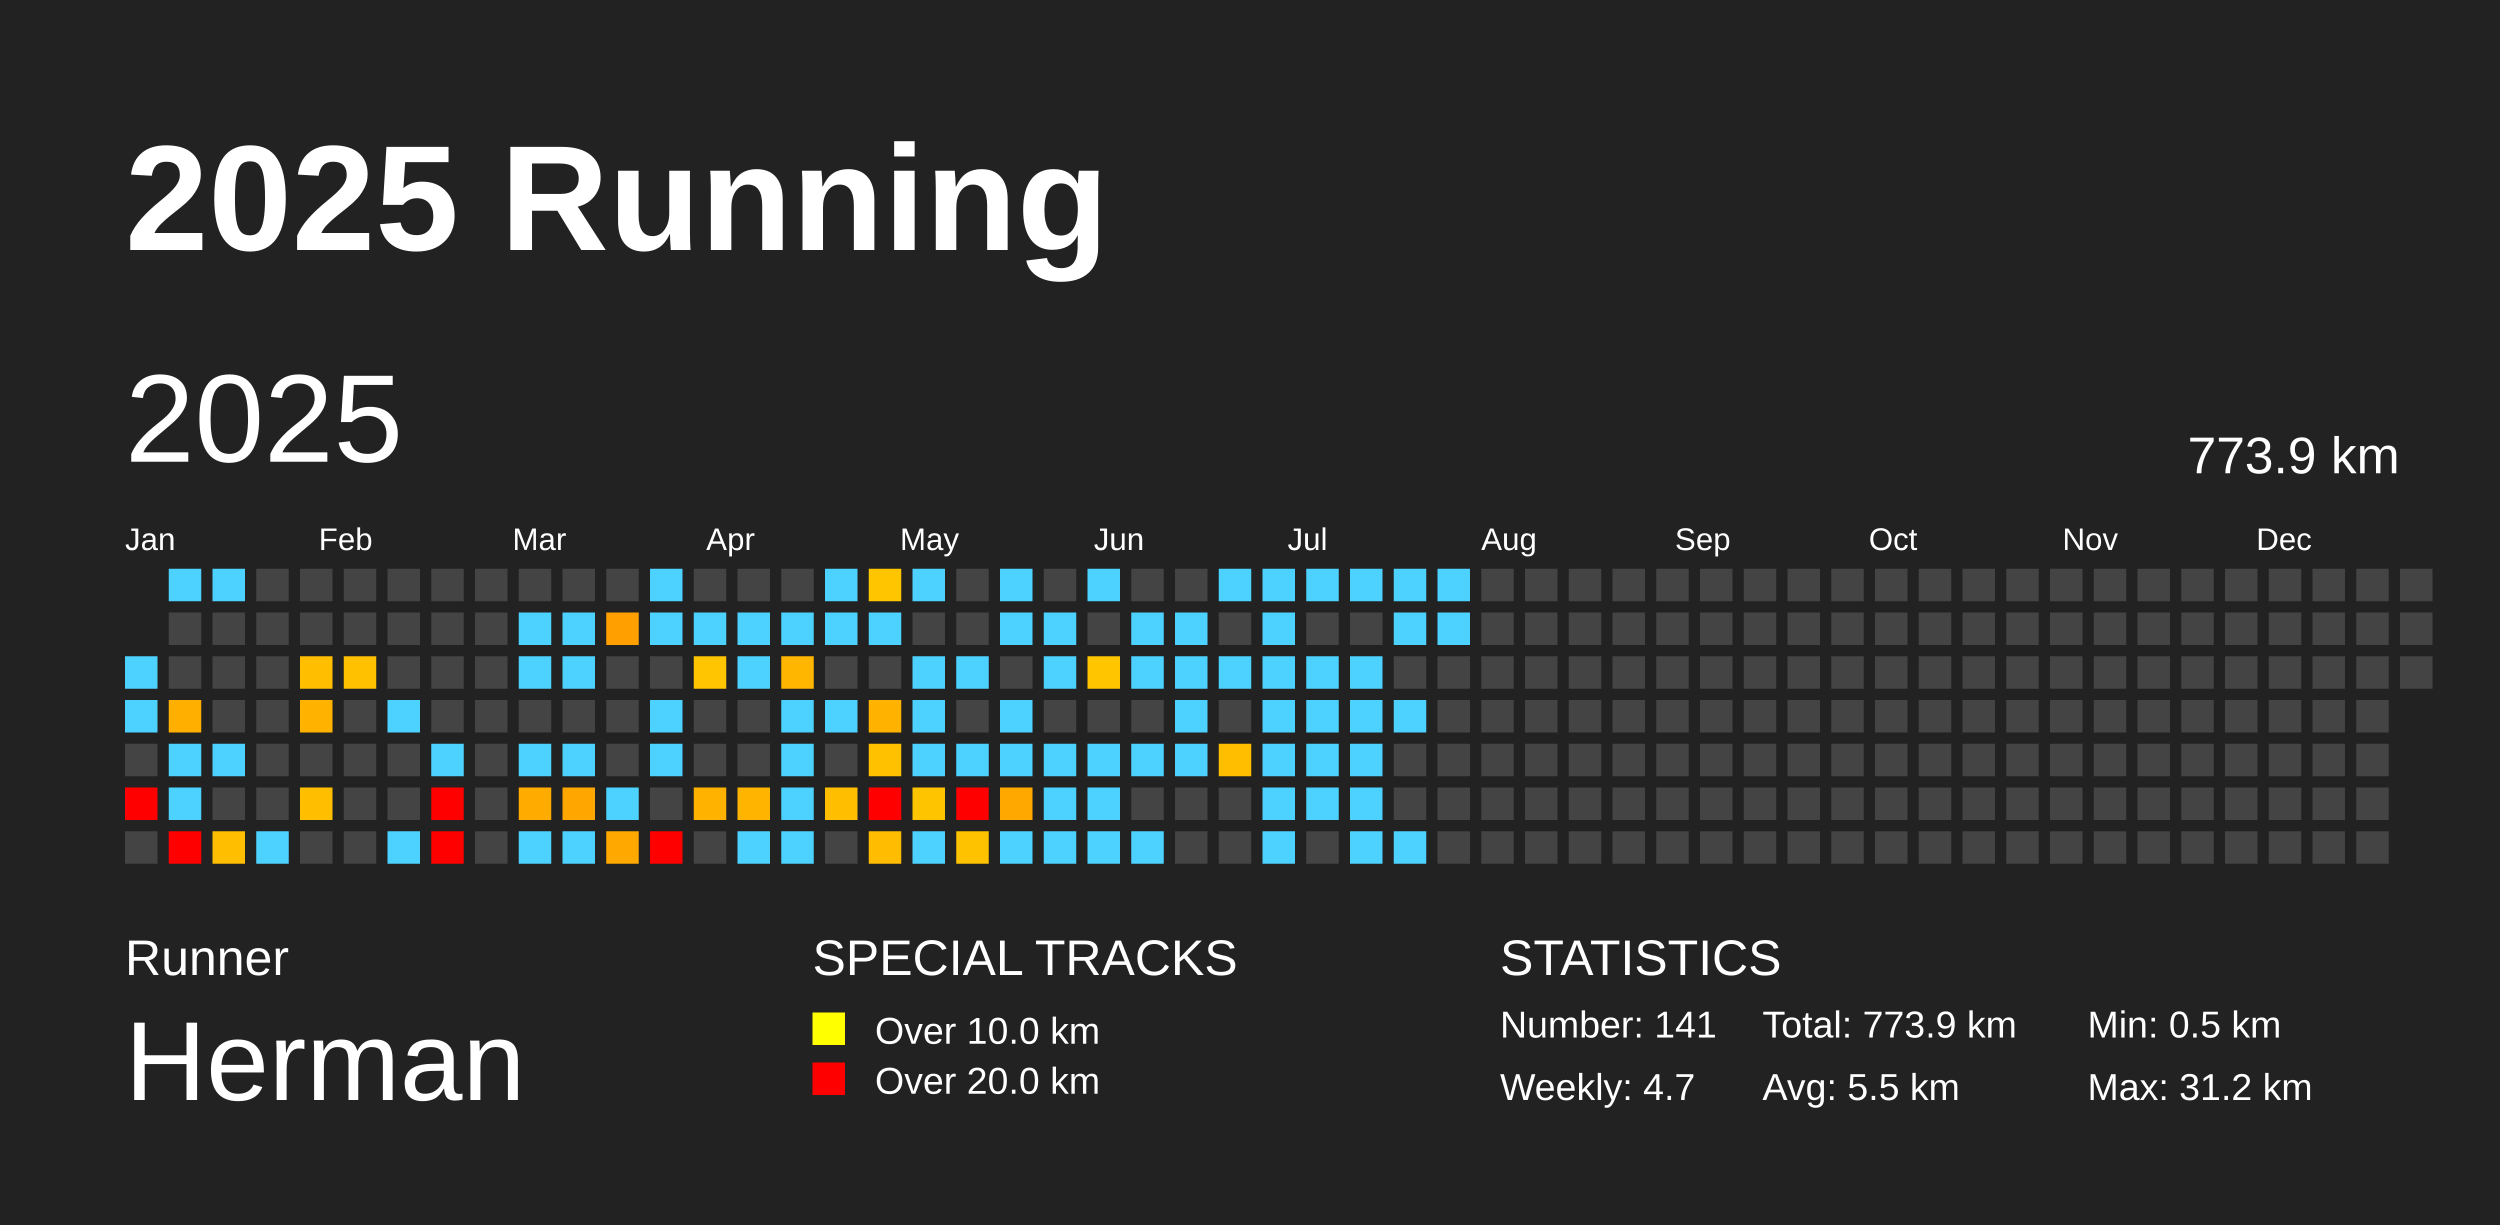
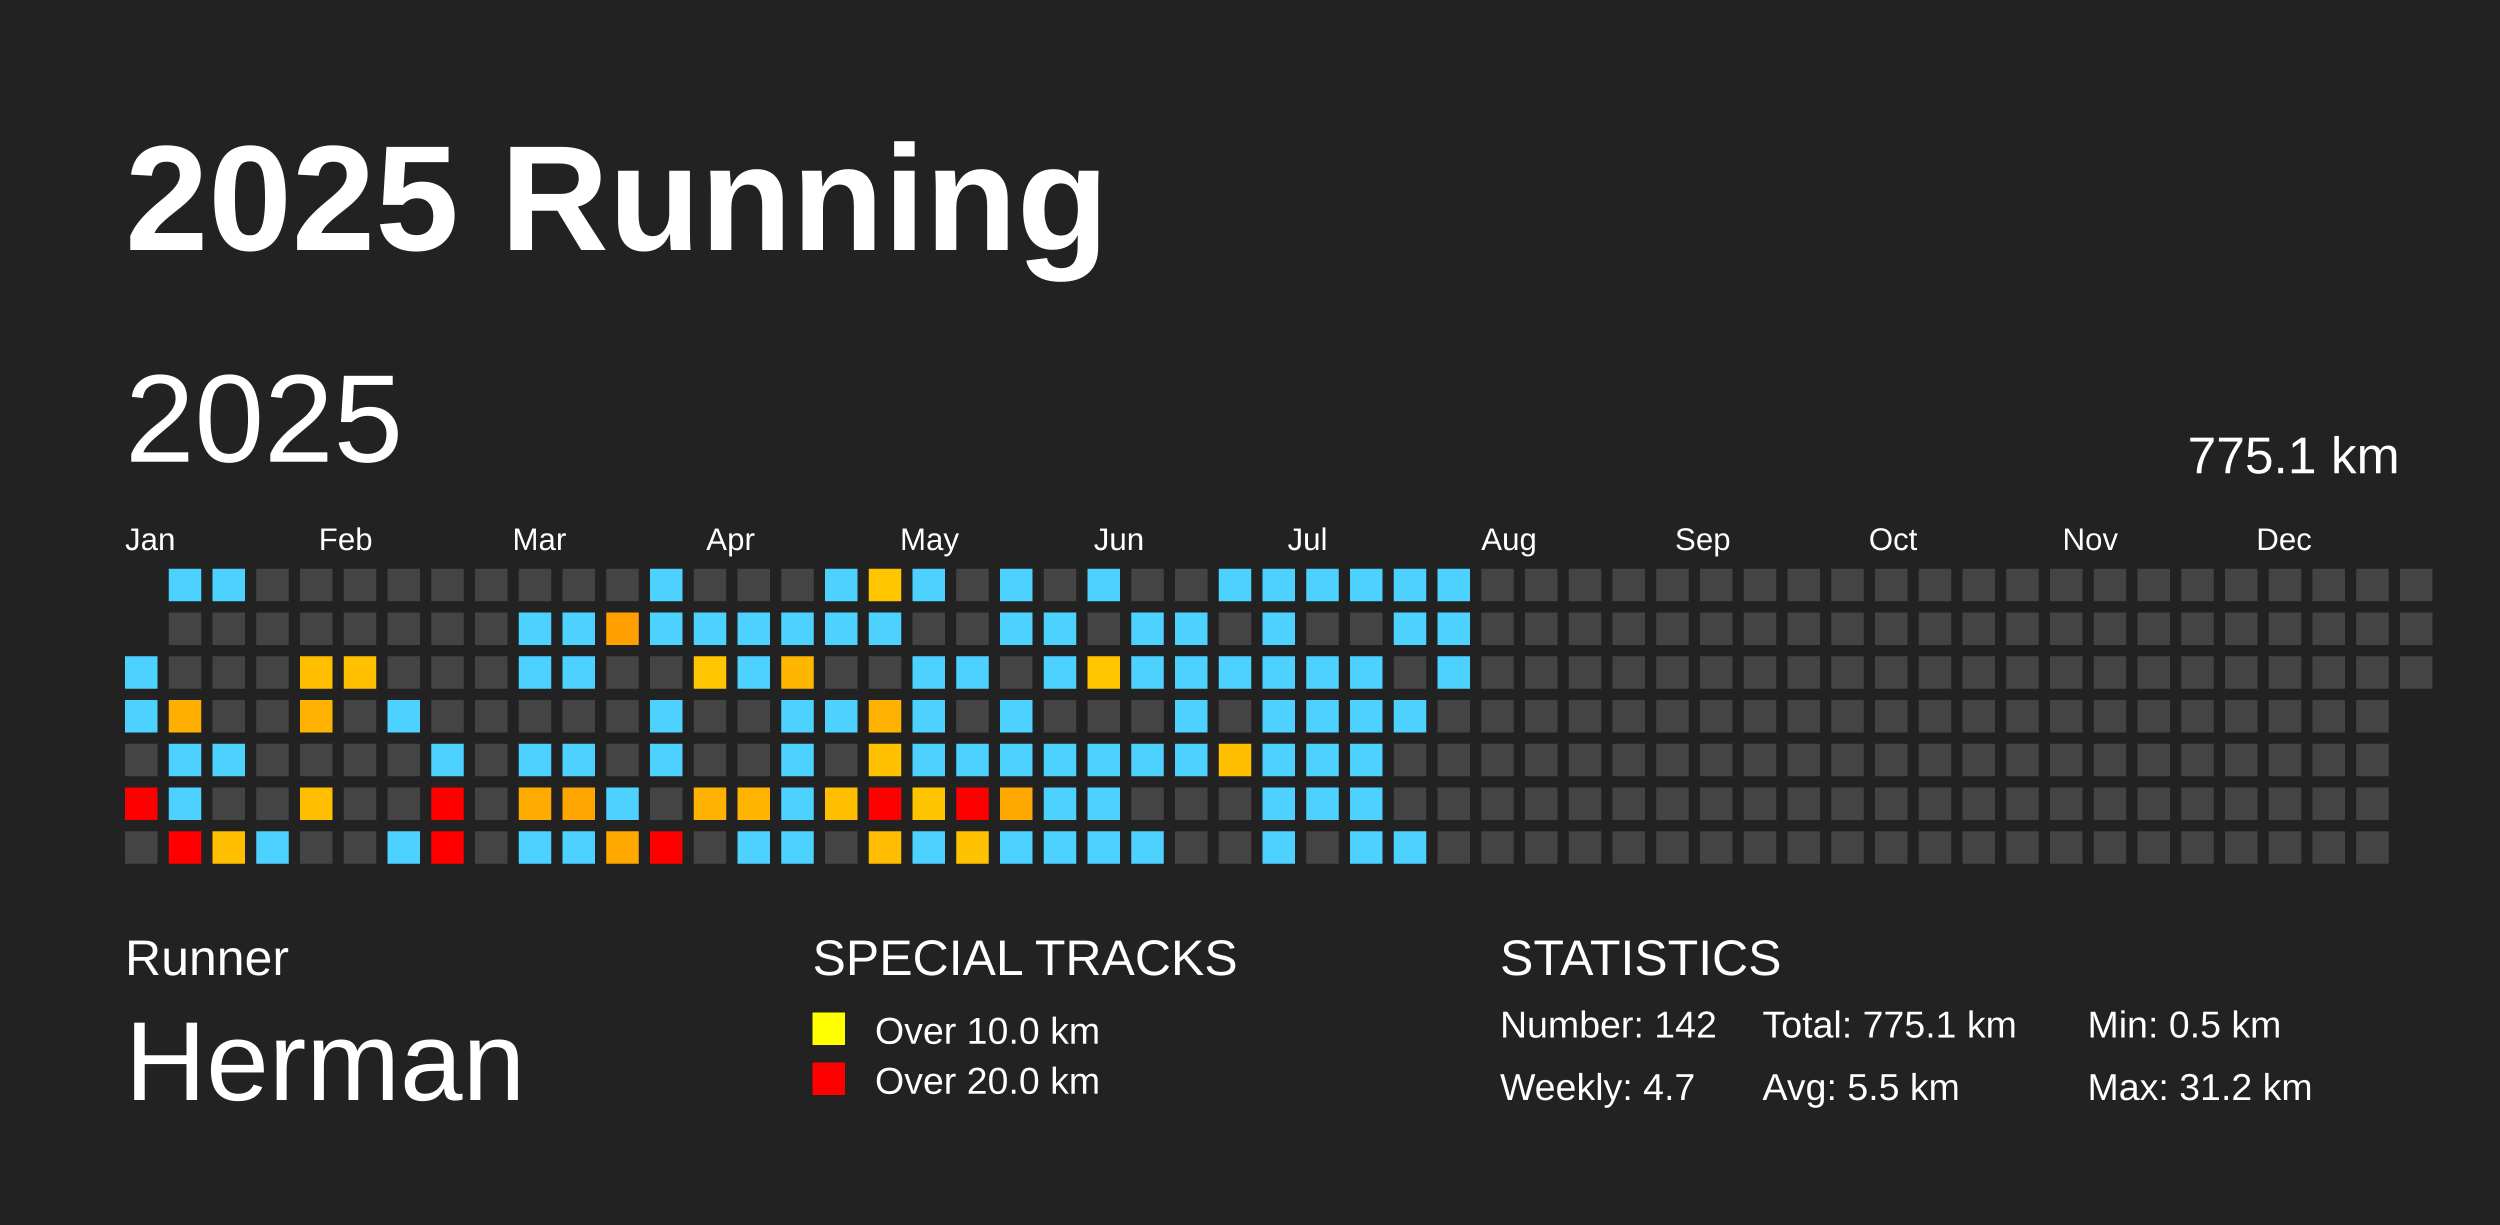
<svg xmlns="http://www.w3.org/2000/svg" baseProfile="full" height="98mm" version="1.1" viewBox="0,0,200,98" width="200mm">
  <defs />
  <rect fill="#222222" height="98" width="200" x="0" y="0" />
  <text fill="#FFFFFF" style="font-size:12px; font-family:Arial; font-weight:bold;" x="10" y="20">2025 Running</text>
  <text fill="#FFFFFF" style="font-size:4px; font-family:Arial" x="10" y="78">Runner</text>
  <text fill="#FFFFFF" style="font-size:9px; font-family:Arial" x="10" y="88">Herman</text>
  <text fill="#FFFFFF" style="font-size:4px; font-family:Arial" x="65" y="78">SPECIAL TRACKS</text>
  <rect fill="yellow" height="2.6" width="2.6" x="65" y="81" />
  <text fill="#FFFFFF" style="font-size:3px; font-family:Arial" x="70" y="83.5">Over 10.0 km</text>
  <rect fill="red" height="2.6" width="2.6" x="65" y="85" />
  <text fill="#FFFFFF" style="font-size:3px; font-family:Arial" x="70" y="87.5">Over 20.0 km</text>
  <text fill="#FFFFFF" style="font-size:4px; font-family:Arial" x="120" y="78">STATISTICS</text>
-   <text fill="#FFFFFF" style="font-size:3px; font-family:Arial" x="120" y="83">Number: 141</text>
+   <text fill="#FFFFFF" style="font-size:3px; font-family:Arial" x="120" y="83">Number: 142</text>
  <text fill="#FFFFFF" style="font-size:3px; font-family:Arial" x="120" y="88">Weekly: 4.7</text>
-   <text fill="#FFFFFF" style="font-size:3px; font-family:Arial" x="141" y="83">Total: 773.9 km</text>
+   <text fill="#FFFFFF" style="font-size:3px; font-family:Arial" x="141" y="83">Total: 775.1 km</text>
  <text fill="#FFFFFF" style="font-size:3px; font-family:Arial" x="141" y="88">Avg: 5.5 km</text>
  <text fill="#FFFFFF" style="font-size:3px; font-family:Arial" x="167" y="83">Min: 0.5 km</text>
  <text fill="#FFFFFF" style="font-size:3px; font-family:Arial" x="167" y="88">Max: 31.2 km</text>
  <text dominant-baseline="hanging" fill="#FFFFFF" style="font-size:10.0px; font-family:Arial;" x="10" y="30">2025</text>
-   <text dominant-baseline="hanging" fill="#FFFFFF" style="font-size:4.125px; font-family:Arial;" x="175" y="35">773.9 km</text>
+   <text dominant-baseline="hanging" fill="#FFFFFF" style="font-size:4.125px; font-family:Arial;" x="175" y="35">775.1 km</text>
  <text fill="#FFFFFF" style="font-size:2.5px; font-family:Arial" x="10.0" y="44">Jan</text>
  <text fill="#FFFFFF" style="font-size:2.5px; font-family:Arial" x="25.5" y="44">Feb</text>
  <text fill="#FFFFFF" style="font-size:2.5px; font-family:Arial" x="41.0" y="44">Mar</text>
  <text fill="#FFFFFF" style="font-size:2.5px; font-family:Arial" x="56.5" y="44">Apr</text>
  <text fill="#FFFFFF" style="font-size:2.5px; font-family:Arial" x="72.0" y="44">May</text>
  <text fill="#FFFFFF" style="font-size:2.5px; font-family:Arial" x="87.5" y="44">Jun</text>
  <text fill="#FFFFFF" style="font-size:2.5px; font-family:Arial" x="103.0" y="44">Jul</text>
  <text fill="#FFFFFF" style="font-size:2.5px; font-family:Arial" x="118.5" y="44">Aug</text>
  <text fill="#FFFFFF" style="font-size:2.5px; font-family:Arial" x="134.0" y="44">Sep</text>
  <text fill="#FFFFFF" style="font-size:2.5px; font-family:Arial" x="149.5" y="44">Oct</text>
  <text fill="#FFFFFF" style="font-size:2.5px; font-family:Arial" x="165.0" y="44">Nov</text>
  <text fill="#FFFFFF" style="font-size:2.5px; font-family:Arial" x="180.5" y="44">Dec</text>
  <rect fill="#4dd2ff" height="2.6" width="2.6" x="10.0" y="52.5" />
  <rect fill="#4dd2ff" height="2.6" width="2.6" x="10.0" y="56.0" />
  <rect fill="#444444" height="2.6" width="2.6" x="10.0" y="59.5" />
  <rect fill="red" height="2.6" width="2.6" x="10.0" y="63.0" />
  <rect fill="#444444" height="2.6" width="2.6" x="10.0" y="66.5" />
  <rect fill="#4dd2ff" height="2.6" width="2.6" x="13.5" y="45.5" />
  <rect fill="#444444" height="2.6" width="2.6" x="13.5" y="49.0" />
  <rect fill="#444444" height="2.6" width="2.6" x="13.5" y="52.5" />
  <rect fill="#ffaf00" height="2.6" width="2.6" x="13.5" y="56.0" />
  <rect fill="#4dd2ff" height="2.6" width="2.6" x="13.5" y="59.5" />
  <rect fill="#4dd2ff" height="2.6" width="2.6" x="13.5" y="63.0" />
  <rect fill="red" height="2.6" width="2.6" x="13.5" y="66.5" />
  <rect fill="#4dd2ff" height="2.6" width="2.6" x="17.0" y="45.5" />
  <rect fill="#444444" height="2.6" width="2.6" x="17.0" y="49.0" />
  <rect fill="#444444" height="2.6" width="2.6" x="17.0" y="52.5" />
  <rect fill="#444444" height="2.6" width="2.6" x="17.0" y="56.0" />
  <rect fill="#4dd2ff" height="2.6" width="2.6" x="17.0" y="59.5" />
  <rect fill="#444444" height="2.6" width="2.6" x="17.0" y="63.0" />
  <rect fill="#ffbe00" height="2.6" width="2.6" x="17.0" y="66.5" />
  <rect fill="#444444" height="2.6" width="2.6" x="20.5" y="45.5" />
  <rect fill="#444444" height="2.6" width="2.6" x="20.5" y="49.0" />
  <rect fill="#444444" height="2.6" width="2.6" x="20.5" y="52.5" />
  <rect fill="#444444" height="2.6" width="2.6" x="20.5" y="56.0" />
  <rect fill="#444444" height="2.6" width="2.6" x="20.5" y="59.5" />
  <rect fill="#444444" height="2.6" width="2.6" x="20.5" y="63.0" />
  <rect fill="#4dd2ff" height="2.6" width="2.6" x="20.5" y="66.5" />
  <rect fill="#444444" height="2.6" width="2.6" x="24.0" y="45.5" />
  <rect fill="#444444" height="2.6" width="2.6" x="24.0" y="49.0" />
  <rect fill="#ffbf00" height="2.6" width="2.6" x="24.0" y="52.5" />
  <rect fill="#ffb300" height="2.6" width="2.6" x="24.0" y="56.0" />
  <rect fill="#444444" height="2.6" width="2.6" x="24.0" y="59.5" />
  <rect fill="#ffbf00" height="2.6" width="2.6" x="24.0" y="63.0" />
  <rect fill="#444444" height="2.6" width="2.6" x="24.0" y="66.5" />
  <rect fill="#444444" height="2.6" width="2.6" x="27.5" y="45.5" />
  <rect fill="#444444" height="2.6" width="2.6" x="27.5" y="49.0" />
  <rect fill="#ffc100" height="2.6" width="2.6" x="27.5" y="52.5" />
  <rect fill="#444444" height="2.6" width="2.6" x="27.5" y="56.0" />
  <rect fill="#444444" height="2.6" width="2.6" x="27.5" y="59.5" />
  <rect fill="#444444" height="2.6" width="2.6" x="27.5" y="63.0" />
  <rect fill="#444444" height="2.6" width="2.6" x="27.5" y="66.5" />
  <rect fill="#444444" height="2.6" width="2.6" x="31.0" y="45.5" />
  <rect fill="#444444" height="2.6" width="2.6" x="31.0" y="49.0" />
  <rect fill="#444444" height="2.6" width="2.6" x="31.0" y="52.5" />
  <rect fill="#4dd2ff" height="2.6" width="2.6" x="31.0" y="56.0" />
  <rect fill="#444444" height="2.6" width="2.6" x="31.0" y="59.5" />
  <rect fill="#444444" height="2.6" width="2.6" x="31.0" y="63.0" />
  <rect fill="#4dd2ff" height="2.6" width="2.6" x="31.0" y="66.5" />
  <rect fill="#444444" height="2.6" width="2.6" x="34.5" y="45.5" />
  <rect fill="#444444" height="2.6" width="2.6" x="34.5" y="49.0" />
  <rect fill="#444444" height="2.6" width="2.6" x="34.5" y="52.5" />
  <rect fill="#444444" height="2.6" width="2.6" x="34.5" y="56.0" />
  <rect fill="#4dd2ff" height="2.6" width="2.6" x="34.5" y="59.5" />
  <rect fill="red" height="2.6" width="2.6" x="34.5" y="63.0" />
  <rect fill="red" height="2.6" width="2.6" x="34.5" y="66.5" />
  <rect fill="#444444" height="2.6" width="2.6" x="38.0" y="45.5" />
  <rect fill="#444444" height="2.6" width="2.6" x="38.0" y="49.0" />
  <rect fill="#444444" height="2.6" width="2.6" x="38.0" y="52.5" />
  <rect fill="#444444" height="2.6" width="2.6" x="38.0" y="56.0" />
  <rect fill="#444444" height="2.6" width="2.6" x="38.0" y="59.5" />
  <rect fill="#444444" height="2.6" width="2.6" x="38.0" y="63.0" />
  <rect fill="#444444" height="2.6" width="2.6" x="38.0" y="66.5" />
  <rect fill="#444444" height="2.6" width="2.6" x="41.5" y="45.5" />
  <rect fill="#4dd2ff" height="2.6" width="2.6" x="41.5" y="49.0" />
  <rect fill="#4dd2ff" height="2.6" width="2.6" x="41.5" y="52.5" />
  <rect fill="#444444" height="2.6" width="2.6" x="41.5" y="56.0" />
  <rect fill="#4dd2ff" height="2.6" width="2.6" x="41.5" y="59.5" />
  <rect fill="#ffab00" height="2.6" width="2.6" x="41.5" y="63.0" />
  <rect fill="#4dd2ff" height="2.6" width="2.6" x="41.5" y="66.5" />
  <rect fill="#444444" height="2.6" width="2.6" x="45.0" y="45.5" />
  <rect fill="#4dd2ff" height="2.6" width="2.6" x="45.0" y="49.0" />
  <rect fill="#4dd2ff" height="2.6" width="2.6" x="45.0" y="52.5" />
  <rect fill="#444444" height="2.6" width="2.6" x="45.0" y="56.0" />
  <rect fill="#4dd2ff" height="2.6" width="2.6" x="45.0" y="59.5" />
  <rect fill="#ffa600" height="2.6" width="2.6" x="45.0" y="63.0" />
  <rect fill="#4dd2ff" height="2.6" width="2.6" x="45.0" y="66.5" />
  <rect fill="#444444" height="2.6" width="2.6" x="48.5" y="45.5" />
  <rect fill="#ff9f00" height="2.6" width="2.6" x="48.5" y="49.0" />
  <rect fill="#444444" height="2.6" width="2.6" x="48.5" y="52.5" />
  <rect fill="#444444" height="2.6" width="2.6" x="48.5" y="56.0" />
  <rect fill="#444444" height="2.6" width="2.6" x="48.5" y="59.5" />
  <rect fill="#4dd2ff" height="2.6" width="2.6" x="48.5" y="63.0" />
  <rect fill="#ffa800" height="2.6" width="2.6" x="48.5" y="66.5" />
  <rect fill="#4dd2ff" height="2.6" width="2.6" x="52.0" y="45.5" />
  <rect fill="#4dd2ff" height="2.6" width="2.6" x="52.0" y="49.0" />
  <rect fill="#444444" height="2.6" width="2.6" x="52.0" y="52.5" />
  <rect fill="#4dd2ff" height="2.6" width="2.6" x="52.0" y="56.0" />
  <rect fill="#4dd2ff" height="2.6" width="2.6" x="52.0" y="59.5" />
  <rect fill="#444444" height="2.6" width="2.6" x="52.0" y="63.0" />
  <rect fill="red" height="2.6" width="2.6" x="52.0" y="66.5" />
  <rect fill="#444444" height="2.6" width="2.6" x="55.5" y="45.5" />
  <rect fill="#4dd2ff" height="2.6" width="2.6" x="55.5" y="49.0" />
  <rect fill="#ffc500" height="2.6" width="2.6" x="55.5" y="52.5" />
  <rect fill="#444444" height="2.6" width="2.6" x="55.5" y="56.0" />
  <rect fill="#444444" height="2.6" width="2.6" x="55.5" y="59.5" />
  <rect fill="#ffb300" height="2.6" width="2.6" x="55.5" y="63.0" />
  <rect fill="#444444" height="2.6" width="2.6" x="55.5" y="66.5" />
  <rect fill="#444444" height="2.6" width="2.6" x="59.0" y="45.5" />
  <rect fill="#4dd2ff" height="2.6" width="2.6" x="59.0" y="49.0" />
  <rect fill="#4dd2ff" height="2.6" width="2.6" x="59.0" y="52.5" />
  <rect fill="#444444" height="2.6" width="2.6" x="59.0" y="56.0" />
  <rect fill="#444444" height="2.6" width="2.6" x="59.0" y="59.5" />
  <rect fill="#ffb400" height="2.6" width="2.6" x="59.0" y="63.0" />
  <rect fill="#4dd2ff" height="2.6" width="2.6" x="59.0" y="66.5" />
  <rect fill="#444444" height="2.6" width="2.6" x="62.5" y="45.5" />
  <rect fill="#4dd2ff" height="2.6" width="2.6" x="62.5" y="49.0" />
  <rect fill="#ffb600" height="2.6" width="2.6" x="62.5" y="52.5" />
  <rect fill="#4dd2ff" height="2.6" width="2.6" x="62.5" y="56.0" />
  <rect fill="#4dd2ff" height="2.6" width="2.6" x="62.5" y="59.5" />
  <rect fill="#4dd2ff" height="2.6" width="2.6" x="62.5" y="63.0" />
  <rect fill="#4dd2ff" height="2.6" width="2.6" x="62.5" y="66.5" />
  <rect fill="#4dd2ff" height="2.6" width="2.6" x="66.0" y="45.5" />
  <rect fill="#4dd2ff" height="2.6" width="2.6" x="66.0" y="49.0" />
  <rect fill="#444444" height="2.6" width="2.6" x="66.0" y="52.5" />
  <rect fill="#4dd2ff" height="2.6" width="2.6" x="66.0" y="56.0" />
  <rect fill="#444444" height="2.6" width="2.6" x="66.0" y="59.5" />
  <rect fill="#ffbf00" height="2.6" width="2.6" x="66.0" y="63.0" />
  <rect fill="#444444" height="2.6" width="2.6" x="66.0" y="66.5" />
  <rect fill="#ffc600" height="2.6" width="2.6" x="69.5" y="45.5" />
  <rect fill="#4dd2ff" height="2.6" width="2.6" x="69.5" y="49.0" />
  <rect fill="#444444" height="2.6" width="2.6" x="69.5" y="52.5" />
  <rect fill="#ffb200" height="2.6" width="2.6" x="69.5" y="56.0" />
  <rect fill="#ffc100" height="2.6" width="2.6" x="69.5" y="59.5" />
  <rect fill="red" height="2.6" width="2.6" x="69.5" y="63.0" />
  <rect fill="#ffbc00" height="2.6" width="2.6" x="69.5" y="66.5" />
  <rect fill="#4dd2ff" height="2.6" width="2.6" x="73.0" y="45.5" />
  <rect fill="#444444" height="2.6" width="2.6" x="73.0" y="49.0" />
  <rect fill="#4dd2ff" height="2.6" width="2.6" x="73.0" y="52.5" />
  <rect fill="#4dd2ff" height="2.6" width="2.6" x="73.0" y="56.0" />
  <rect fill="#4dd2ff" height="2.6" width="2.6" x="73.0" y="59.5" />
  <rect fill="#ffc400" height="2.6" width="2.6" x="73.0" y="63.0" />
  <rect fill="#4dd2ff" height="2.6" width="2.6" x="73.0" y="66.5" />
  <rect fill="#444444" height="2.6" width="2.6" x="76.5" y="45.5" />
  <rect fill="#444444" height="2.6" width="2.6" x="76.5" y="49.0" />
  <rect fill="#4dd2ff" height="2.6" width="2.6" x="76.5" y="52.5" />
  <rect fill="#444444" height="2.6" width="2.6" x="76.5" y="56.0" />
  <rect fill="#4dd2ff" height="2.6" width="2.6" x="76.5" y="59.5" />
  <rect fill="red" height="2.6" width="2.6" x="76.5" y="63.0" />
  <rect fill="#ffc200" height="2.6" width="2.6" x="76.5" y="66.5" />
  <rect fill="#4dd2ff" height="2.6" width="2.6" x="80.0" y="45.5" />
  <rect fill="#4dd2ff" height="2.6" width="2.6" x="80.0" y="49.0" />
  <rect fill="#444444" height="2.6" width="2.6" x="80.0" y="52.5" />
  <rect fill="#4dd2ff" height="2.6" width="2.6" x="80.0" y="56.0" />
  <rect fill="#4dd2ff" height="2.6" width="2.6" x="80.0" y="59.5" />
  <rect fill="#ffa800" height="2.6" width="2.6" x="80.0" y="63.0" />
  <rect fill="#4dd2ff" height="2.6" width="2.6" x="80.0" y="66.5" />
  <rect fill="#444444" height="2.6" width="2.6" x="83.5" y="45.5" />
  <rect fill="#4dd2ff" height="2.6" width="2.6" x="83.5" y="49.0" />
  <rect fill="#4dd2ff" height="2.6" width="2.6" x="83.5" y="52.5" />
  <rect fill="#444444" height="2.6" width="2.6" x="83.5" y="56.0" />
  <rect fill="#4dd2ff" height="2.6" width="2.6" x="83.5" y="59.5" />
  <rect fill="#4dd2ff" height="2.6" width="2.6" x="83.5" y="63.0" />
  <rect fill="#4dd2ff" height="2.6" width="2.6" x="83.5" y="66.5" />
  <rect fill="#4dd2ff" height="2.6" width="2.6" x="87.0" y="45.5" />
  <rect fill="#444444" height="2.6" width="2.6" x="87.0" y="49.0" />
  <rect fill="#ffc600" height="2.6" width="2.6" x="87.0" y="52.5" />
  <rect fill="#444444" height="2.6" width="2.6" x="87.0" y="56.0" />
  <rect fill="#4dd2ff" height="2.6" width="2.6" x="87.0" y="59.5" />
  <rect fill="#4dd2ff" height="2.6" width="2.6" x="87.0" y="63.0" />
  <rect fill="#4dd2ff" height="2.6" width="2.6" x="87.0" y="66.5" />
  <rect fill="#444444" height="2.6" width="2.6" x="90.5" y="45.5" />
  <rect fill="#4dd2ff" height="2.6" width="2.6" x="90.5" y="49.0" />
  <rect fill="#4dd2ff" height="2.6" width="2.6" x="90.5" y="52.5" />
  <rect fill="#444444" height="2.6" width="2.6" x="90.5" y="56.0" />
  <rect fill="#4dd2ff" height="2.6" width="2.6" x="90.5" y="59.5" />
  <rect fill="#444444" height="2.6" width="2.6" x="90.5" y="63.0" />
  <rect fill="#4dd2ff" height="2.6" width="2.6" x="90.5" y="66.5" />
  <rect fill="#444444" height="2.6" width="2.6" x="94.0" y="45.5" />
  <rect fill="#4dd2ff" height="2.6" width="2.6" x="94.0" y="49.0" />
  <rect fill="#4dd2ff" height="2.6" width="2.6" x="94.0" y="52.5" />
  <rect fill="#4dd2ff" height="2.6" width="2.6" x="94.0" y="56.0" />
  <rect fill="#4dd2ff" height="2.6" width="2.6" x="94.0" y="59.5" />
  <rect fill="#444444" height="2.6" width="2.6" x="94.0" y="63.0" />
  <rect fill="#444444" height="2.6" width="2.6" x="94.0" y="66.5" />
  <rect fill="#4dd2ff" height="2.6" width="2.6" x="97.5" y="45.5" />
  <rect fill="#444444" height="2.6" width="2.6" x="97.5" y="49.0" />
  <rect fill="#4dd2ff" height="2.6" width="2.6" x="97.5" y="52.5" />
  <rect fill="#444444" height="2.6" width="2.6" x="97.5" y="56.0" />
  <rect fill="#ffbf00" height="2.6" width="2.6" x="97.5" y="59.5" />
  <rect fill="#444444" height="2.6" width="2.6" x="97.5" y="63.0" />
  <rect fill="#444444" height="2.6" width="2.6" x="97.5" y="66.5" />
  <rect fill="#4dd2ff" height="2.6" width="2.6" x="101.0" y="45.5" />
  <rect fill="#4dd2ff" height="2.6" width="2.6" x="101.0" y="49.0" />
  <rect fill="#4dd2ff" height="2.6" width="2.6" x="101.0" y="52.5" />
  <rect fill="#4dd2ff" height="2.6" width="2.6" x="101.0" y="56.0" />
  <rect fill="#4dd2ff" height="2.6" width="2.6" x="101.0" y="59.5" />
  <rect fill="#4dd2ff" height="2.6" width="2.6" x="101.0" y="63.0" />
  <rect fill="#4dd2ff" height="2.6" width="2.6" x="101.0" y="66.5" />
  <rect fill="#4dd2ff" height="2.6" width="2.6" x="104.5" y="45.5" />
  <rect fill="#444444" height="2.6" width="2.6" x="104.5" y="49.0" />
  <rect fill="#4dd2ff" height="2.6" width="2.6" x="104.5" y="52.5" />
  <rect fill="#4dd2ff" height="2.6" width="2.6" x="104.5" y="56.0" />
  <rect fill="#4dd2ff" height="2.6" width="2.6" x="104.5" y="59.5" />
  <rect fill="#4dd2ff" height="2.6" width="2.6" x="104.5" y="63.0" />
  <rect fill="#444444" height="2.6" width="2.6" x="104.5" y="66.5" />
  <rect fill="#4dd2ff" height="2.6" width="2.6" x="108.0" y="45.5" />
  <rect fill="#444444" height="2.6" width="2.6" x="108.0" y="49.0" />
  <rect fill="#4dd2ff" height="2.6" width="2.6" x="108.0" y="52.5" />
  <rect fill="#4dd2ff" height="2.6" width="2.6" x="108.0" y="56.0" />
  <rect fill="#4dd2ff" height="2.6" width="2.6" x="108.0" y="59.5" />
  <rect fill="#4dd2ff" height="2.6" width="2.6" x="108.0" y="63.0" />
  <rect fill="#4dd2ff" height="2.6" width="2.6" x="108.0" y="66.5" />
  <rect fill="#4dd2ff" height="2.6" width="2.6" x="111.5" y="45.5" />
  <rect fill="#4dd2ff" height="2.6" width="2.6" x="111.5" y="49.0" />
  <rect fill="#444444" height="2.6" width="2.6" x="111.5" y="52.5" />
  <rect fill="#4dd2ff" height="2.6" width="2.6" x="111.5" y="56.0" />
  <rect fill="#444444" height="2.6" width="2.6" x="111.5" y="59.5" />
  <rect fill="#444444" height="2.6" width="2.6" x="111.5" y="63.0" />
  <rect fill="#4dd2ff" height="2.6" width="2.6" x="111.5" y="66.5" />
  <rect fill="#4dd2ff" height="2.6" width="2.6" x="115.0" y="45.5" />
  <rect fill="#4dd2ff" height="2.6" width="2.6" x="115.0" y="49.0" />
-   <rect fill="#444444" height="2.6" width="2.6" x="115.0" y="52.5" />
+   <rect fill="#4dd2ff" height="2.6" width="2.6" x="115.0" y="52.5" />
  <rect fill="#444444" height="2.6" width="2.6" x="115.0" y="56.0" />
  <rect fill="#444444" height="2.6" width="2.6" x="115.0" y="59.5" />
  <rect fill="#444444" height="2.6" width="2.6" x="115.0" y="63.0" />
  <rect fill="#444444" height="2.6" width="2.6" x="115.0" y="66.5" />
  <rect fill="#444444" height="2.6" width="2.6" x="118.5" y="45.5" />
  <rect fill="#444444" height="2.6" width="2.6" x="118.5" y="49.0" />
  <rect fill="#444444" height="2.6" width="2.6" x="118.5" y="52.5" />
  <rect fill="#444444" height="2.6" width="2.6" x="118.5" y="56.0" />
  <rect fill="#444444" height="2.6" width="2.6" x="118.5" y="59.5" />
  <rect fill="#444444" height="2.6" width="2.6" x="118.5" y="63.0" />
  <rect fill="#444444" height="2.6" width="2.6" x="118.5" y="66.5" />
  <rect fill="#444444" height="2.6" width="2.6" x="122.0" y="45.5" />
  <rect fill="#444444" height="2.6" width="2.6" x="122.0" y="49.0" />
  <rect fill="#444444" height="2.6" width="2.6" x="122.0" y="52.5" />
  <rect fill="#444444" height="2.6" width="2.6" x="122.0" y="56.0" />
  <rect fill="#444444" height="2.6" width="2.6" x="122.0" y="59.5" />
  <rect fill="#444444" height="2.6" width="2.6" x="122.0" y="63.0" />
  <rect fill="#444444" height="2.6" width="2.6" x="122.0" y="66.5" />
  <rect fill="#444444" height="2.6" width="2.6" x="125.5" y="45.5" />
  <rect fill="#444444" height="2.6" width="2.6" x="125.5" y="49.0" />
  <rect fill="#444444" height="2.6" width="2.6" x="125.5" y="52.5" />
  <rect fill="#444444" height="2.6" width="2.6" x="125.5" y="56.0" />
  <rect fill="#444444" height="2.6" width="2.6" x="125.5" y="59.5" />
  <rect fill="#444444" height="2.6" width="2.6" x="125.5" y="63.0" />
  <rect fill="#444444" height="2.6" width="2.6" x="125.5" y="66.5" />
  <rect fill="#444444" height="2.6" width="2.6" x="129.0" y="45.5" />
  <rect fill="#444444" height="2.6" width="2.6" x="129.0" y="49.0" />
  <rect fill="#444444" height="2.6" width="2.6" x="129.0" y="52.5" />
  <rect fill="#444444" height="2.6" width="2.6" x="129.0" y="56.0" />
  <rect fill="#444444" height="2.6" width="2.6" x="129.0" y="59.5" />
  <rect fill="#444444" height="2.6" width="2.6" x="129.0" y="63.0" />
  <rect fill="#444444" height="2.6" width="2.6" x="129.0" y="66.5" />
  <rect fill="#444444" height="2.6" width="2.6" x="132.5" y="45.5" />
  <rect fill="#444444" height="2.6" width="2.6" x="132.5" y="49.0" />
  <rect fill="#444444" height="2.6" width="2.6" x="132.5" y="52.5" />
  <rect fill="#444444" height="2.6" width="2.6" x="132.5" y="56.0" />
  <rect fill="#444444" height="2.6" width="2.6" x="132.5" y="59.5" />
  <rect fill="#444444" height="2.6" width="2.6" x="132.5" y="63.0" />
  <rect fill="#444444" height="2.6" width="2.6" x="132.5" y="66.5" />
  <rect fill="#444444" height="2.6" width="2.6" x="136.0" y="45.5" />
  <rect fill="#444444" height="2.6" width="2.6" x="136.0" y="49.0" />
  <rect fill="#444444" height="2.6" width="2.6" x="136.0" y="52.5" />
  <rect fill="#444444" height="2.6" width="2.6" x="136.0" y="56.0" />
  <rect fill="#444444" height="2.6" width="2.6" x="136.0" y="59.5" />
  <rect fill="#444444" height="2.6" width="2.6" x="136.0" y="63.0" />
  <rect fill="#444444" height="2.6" width="2.6" x="136.0" y="66.5" />
  <rect fill="#444444" height="2.6" width="2.6" x="139.5" y="45.5" />
  <rect fill="#444444" height="2.6" width="2.6" x="139.5" y="49.0" />
  <rect fill="#444444" height="2.6" width="2.6" x="139.5" y="52.5" />
  <rect fill="#444444" height="2.6" width="2.6" x="139.5" y="56.0" />
  <rect fill="#444444" height="2.6" width="2.6" x="139.5" y="59.5" />
  <rect fill="#444444" height="2.6" width="2.6" x="139.5" y="63.0" />
  <rect fill="#444444" height="2.6" width="2.6" x="139.5" y="66.5" />
  <rect fill="#444444" height="2.6" width="2.6" x="143.0" y="45.5" />
  <rect fill="#444444" height="2.6" width="2.6" x="143.0" y="49.0" />
  <rect fill="#444444" height="2.6" width="2.6" x="143.0" y="52.5" />
  <rect fill="#444444" height="2.6" width="2.6" x="143.0" y="56.0" />
  <rect fill="#444444" height="2.6" width="2.6" x="143.0" y="59.5" />
  <rect fill="#444444" height="2.6" width="2.6" x="143.0" y="63.0" />
  <rect fill="#444444" height="2.6" width="2.6" x="143.0" y="66.5" />
  <rect fill="#444444" height="2.6" width="2.6" x="146.5" y="45.5" />
  <rect fill="#444444" height="2.6" width="2.6" x="146.5" y="49.0" />
  <rect fill="#444444" height="2.6" width="2.6" x="146.5" y="52.5" />
  <rect fill="#444444" height="2.6" width="2.6" x="146.5" y="56.0" />
  <rect fill="#444444" height="2.6" width="2.6" x="146.5" y="59.5" />
  <rect fill="#444444" height="2.6" width="2.6" x="146.5" y="63.0" />
  <rect fill="#444444" height="2.6" width="2.6" x="146.5" y="66.5" />
  <rect fill="#444444" height="2.6" width="2.6" x="150.0" y="45.5" />
  <rect fill="#444444" height="2.6" width="2.6" x="150.0" y="49.0" />
  <rect fill="#444444" height="2.6" width="2.6" x="150.0" y="52.5" />
  <rect fill="#444444" height="2.6" width="2.6" x="150.0" y="56.0" />
  <rect fill="#444444" height="2.6" width="2.6" x="150.0" y="59.5" />
  <rect fill="#444444" height="2.6" width="2.6" x="150.0" y="63.0" />
  <rect fill="#444444" height="2.6" width="2.6" x="150.0" y="66.5" />
  <rect fill="#444444" height="2.6" width="2.6" x="153.5" y="45.5" />
  <rect fill="#444444" height="2.6" width="2.6" x="153.5" y="49.0" />
  <rect fill="#444444" height="2.6" width="2.6" x="153.5" y="52.5" />
  <rect fill="#444444" height="2.6" width="2.6" x="153.5" y="56.0" />
  <rect fill="#444444" height="2.6" width="2.6" x="153.5" y="59.5" />
  <rect fill="#444444" height="2.6" width="2.6" x="153.5" y="63.0" />
  <rect fill="#444444" height="2.6" width="2.6" x="153.5" y="66.5" />
  <rect fill="#444444" height="2.6" width="2.6" x="157.0" y="45.5" />
  <rect fill="#444444" height="2.6" width="2.6" x="157.0" y="49.0" />
  <rect fill="#444444" height="2.6" width="2.6" x="157.0" y="52.5" />
  <rect fill="#444444" height="2.6" width="2.6" x="157.0" y="56.0" />
  <rect fill="#444444" height="2.6" width="2.6" x="157.0" y="59.5" />
  <rect fill="#444444" height="2.6" width="2.6" x="157.0" y="63.0" />
  <rect fill="#444444" height="2.6" width="2.6" x="157.0" y="66.5" />
  <rect fill="#444444" height="2.6" width="2.6" x="160.5" y="45.5" />
  <rect fill="#444444" height="2.6" width="2.6" x="160.5" y="49.0" />
  <rect fill="#444444" height="2.6" width="2.6" x="160.5" y="52.5" />
  <rect fill="#444444" height="2.6" width="2.6" x="160.5" y="56.0" />
  <rect fill="#444444" height="2.6" width="2.6" x="160.5" y="59.5" />
  <rect fill="#444444" height="2.6" width="2.6" x="160.5" y="63.0" />
  <rect fill="#444444" height="2.6" width="2.6" x="160.5" y="66.5" />
  <rect fill="#444444" height="2.6" width="2.6" x="164.0" y="45.5" />
  <rect fill="#444444" height="2.6" width="2.6" x="164.0" y="49.0" />
  <rect fill="#444444" height="2.6" width="2.6" x="164.0" y="52.5" />
  <rect fill="#444444" height="2.6" width="2.6" x="164.0" y="56.0" />
  <rect fill="#444444" height="2.6" width="2.6" x="164.0" y="59.5" />
  <rect fill="#444444" height="2.6" width="2.6" x="164.0" y="63.0" />
  <rect fill="#444444" height="2.6" width="2.6" x="164.0" y="66.5" />
  <rect fill="#444444" height="2.6" width="2.6" x="167.5" y="45.5" />
  <rect fill="#444444" height="2.6" width="2.6" x="167.5" y="49.0" />
  <rect fill="#444444" height="2.6" width="2.6" x="167.5" y="52.5" />
  <rect fill="#444444" height="2.6" width="2.6" x="167.5" y="56.0" />
  <rect fill="#444444" height="2.6" width="2.6" x="167.5" y="59.5" />
  <rect fill="#444444" height="2.6" width="2.6" x="167.5" y="63.0" />
  <rect fill="#444444" height="2.6" width="2.6" x="167.5" y="66.5" />
  <rect fill="#444444" height="2.6" width="2.6" x="171.0" y="45.5" />
  <rect fill="#444444" height="2.6" width="2.6" x="171.0" y="49.0" />
  <rect fill="#444444" height="2.6" width="2.6" x="171.0" y="52.5" />
  <rect fill="#444444" height="2.6" width="2.6" x="171.0" y="56.0" />
  <rect fill="#444444" height="2.6" width="2.6" x="171.0" y="59.5" />
  <rect fill="#444444" height="2.6" width="2.6" x="171.0" y="63.0" />
  <rect fill="#444444" height="2.6" width="2.6" x="171.0" y="66.5" />
  <rect fill="#444444" height="2.6" width="2.6" x="174.5" y="45.5" />
  <rect fill="#444444" height="2.6" width="2.6" x="174.5" y="49.0" />
  <rect fill="#444444" height="2.6" width="2.6" x="174.5" y="52.5" />
  <rect fill="#444444" height="2.6" width="2.6" x="174.5" y="56.0" />
  <rect fill="#444444" height="2.6" width="2.6" x="174.5" y="59.5" />
  <rect fill="#444444" height="2.6" width="2.6" x="174.5" y="63.0" />
  <rect fill="#444444" height="2.6" width="2.6" x="174.5" y="66.5" />
  <rect fill="#444444" height="2.6" width="2.6" x="178.0" y="45.5" />
  <rect fill="#444444" height="2.6" width="2.6" x="178.0" y="49.0" />
  <rect fill="#444444" height="2.6" width="2.6" x="178.0" y="52.5" />
  <rect fill="#444444" height="2.6" width="2.6" x="178.0" y="56.0" />
  <rect fill="#444444" height="2.6" width="2.6" x="178.0" y="59.5" />
  <rect fill="#444444" height="2.6" width="2.6" x="178.0" y="63.0" />
  <rect fill="#444444" height="2.6" width="2.6" x="178.0" y="66.5" />
  <rect fill="#444444" height="2.6" width="2.6" x="181.5" y="45.5" />
  <rect fill="#444444" height="2.6" width="2.6" x="181.5" y="49.0" />
  <rect fill="#444444" height="2.6" width="2.6" x="181.5" y="52.5" />
  <rect fill="#444444" height="2.6" width="2.6" x="181.5" y="56.0" />
  <rect fill="#444444" height="2.6" width="2.6" x="181.5" y="59.5" />
  <rect fill="#444444" height="2.6" width="2.6" x="181.5" y="63.0" />
  <rect fill="#444444" height="2.6" width="2.6" x="181.5" y="66.5" />
  <rect fill="#444444" height="2.6" width="2.6" x="185.0" y="45.5" />
  <rect fill="#444444" height="2.6" width="2.6" x="185.0" y="49.0" />
  <rect fill="#444444" height="2.6" width="2.6" x="185.0" y="52.5" />
  <rect fill="#444444" height="2.6" width="2.6" x="185.0" y="56.0" />
  <rect fill="#444444" height="2.6" width="2.6" x="185.0" y="59.5" />
  <rect fill="#444444" height="2.6" width="2.6" x="185.0" y="63.0" />
  <rect fill="#444444" height="2.6" width="2.6" x="185.0" y="66.5" />
  <rect fill="#444444" height="2.6" width="2.6" x="188.5" y="45.5" />
  <rect fill="#444444" height="2.6" width="2.6" x="188.5" y="49.0" />
  <rect fill="#444444" height="2.6" width="2.6" x="188.5" y="52.5" />
  <rect fill="#444444" height="2.6" width="2.6" x="188.5" y="56.0" />
  <rect fill="#444444" height="2.6" width="2.6" x="188.5" y="59.5" />
  <rect fill="#444444" height="2.6" width="2.6" x="188.5" y="63.0" />
  <rect fill="#444444" height="2.6" width="2.6" x="188.5" y="66.5" />
  <rect fill="#444444" height="2.6" width="2.6" x="192.0" y="45.5" />
  <rect fill="#444444" height="2.6" width="2.6" x="192.0" y="49.0" />
  <rect fill="#444444" height="2.6" width="2.6" x="192.0" y="52.5" />
</svg>
